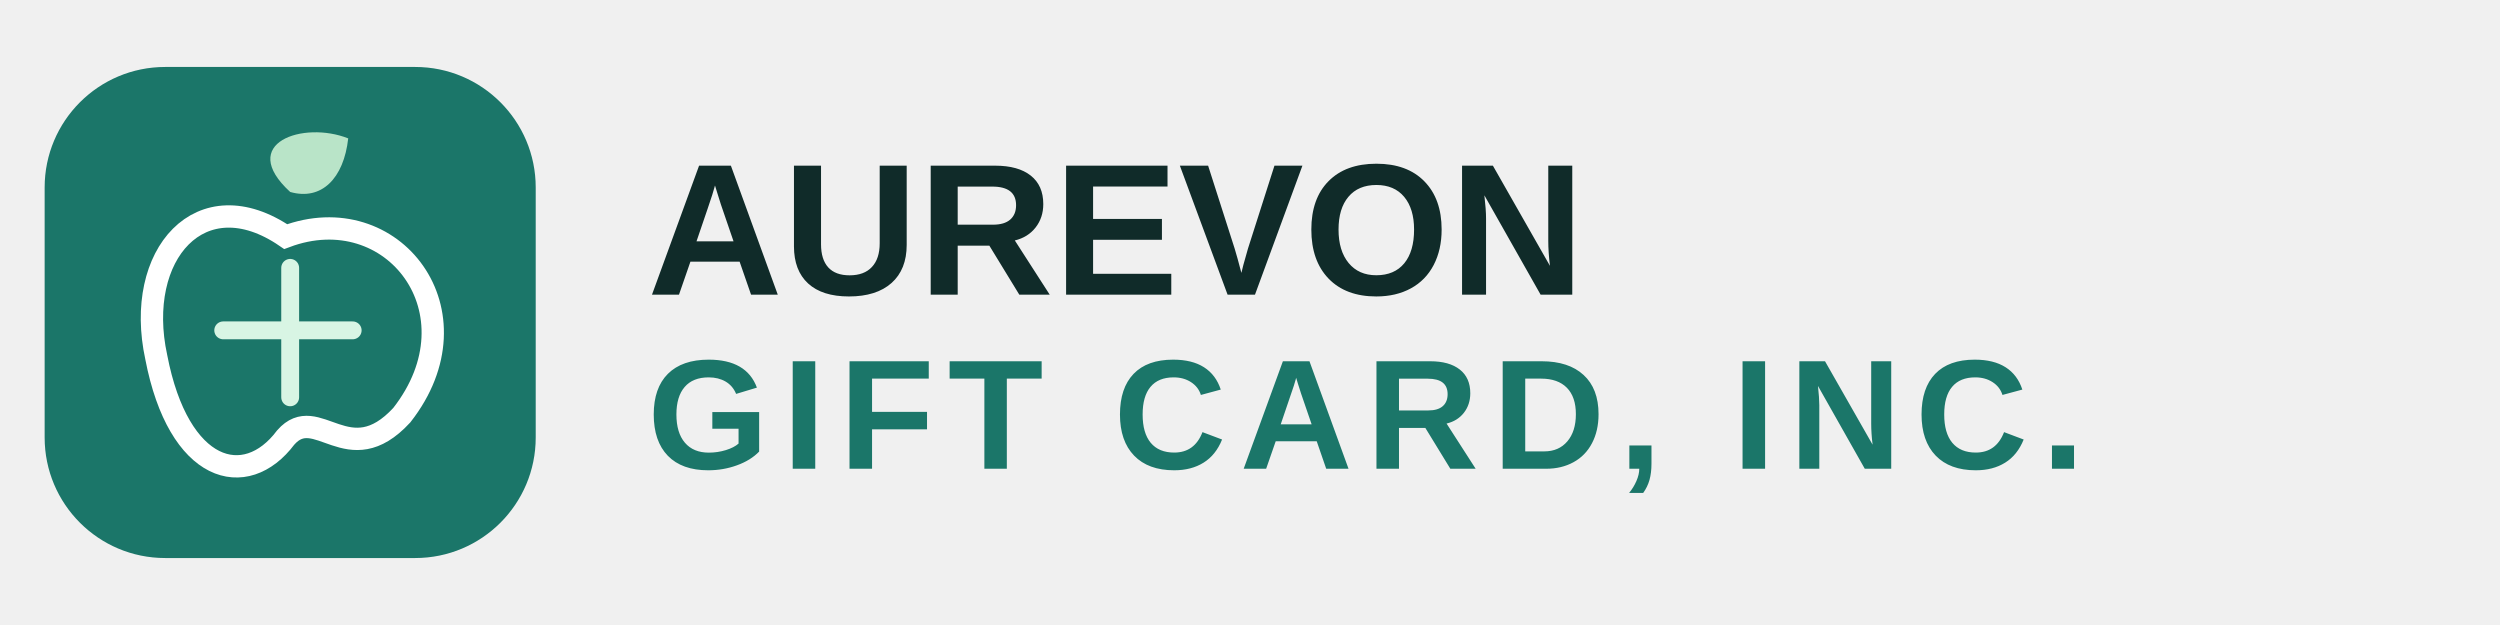
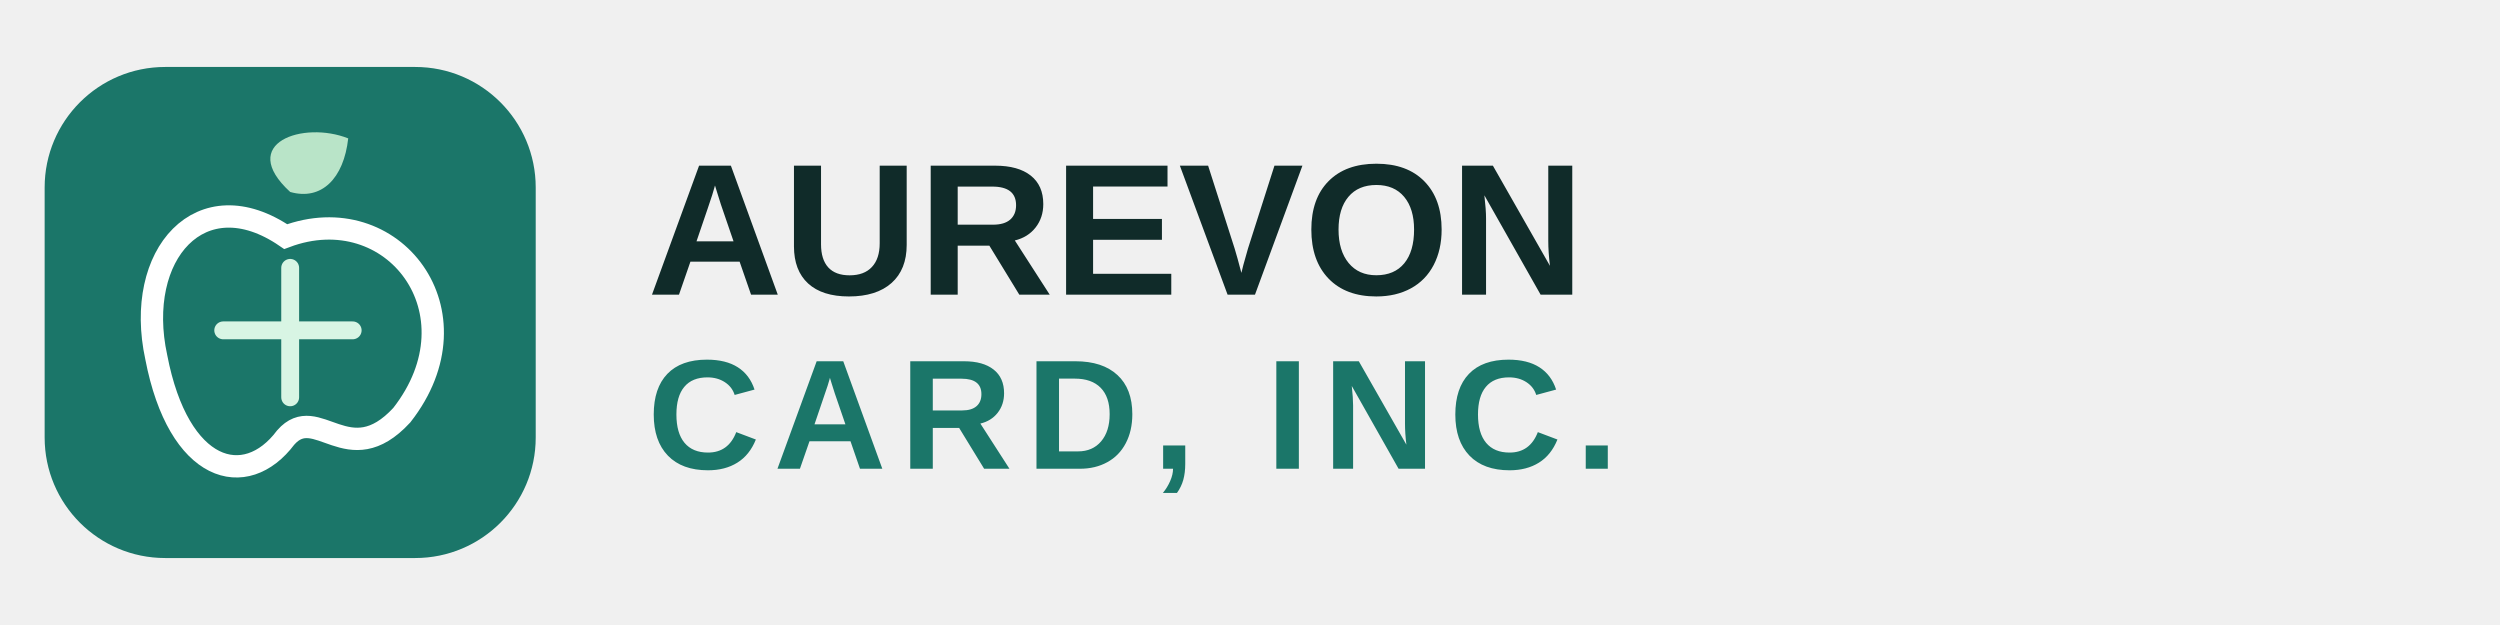
<svg xmlns="http://www.w3.org/2000/svg" viewBox="0 0 560 140">
  <g transform="translate(10 15)">
    <rect width="110" height="110" rx="27" fill="#1B7669" />
    <path d="M55 28C43 17 58 12 68 16       C67 25 62 30 55 28Z" fill="#B9E4C8" />
    <path d="M54 38C35 25 20 42 25 65       C30 91 45 95 54 83       C61 75 68 91 80 78       C98 55 78 29 54 38Z" fill="none" stroke="#fff" stroke-width="5" />
    <path d="M40 59H69M55 45V74" stroke="#D8F5E4" stroke-width="4" stroke-linecap="round" />
  </g>
  <text x="145" y="66" font-family="Arial,sans-serif" font-size="42" font-weight="700" fill="#102B29">AUREVON</text>
-   <text x="145" y="105" font-family="Arial,sans-serif" font-size="35" font-weight="800" letter-spacing="3" fill="#1B7669">GIFT CARD, INC.</text>
+   <text x="145" y="105" font-family="Arial,sans-serif" font-size="35" font-weight="800" letter-spacing="3" fill="#1B7669">CARD, INC.</text>
</svg>
